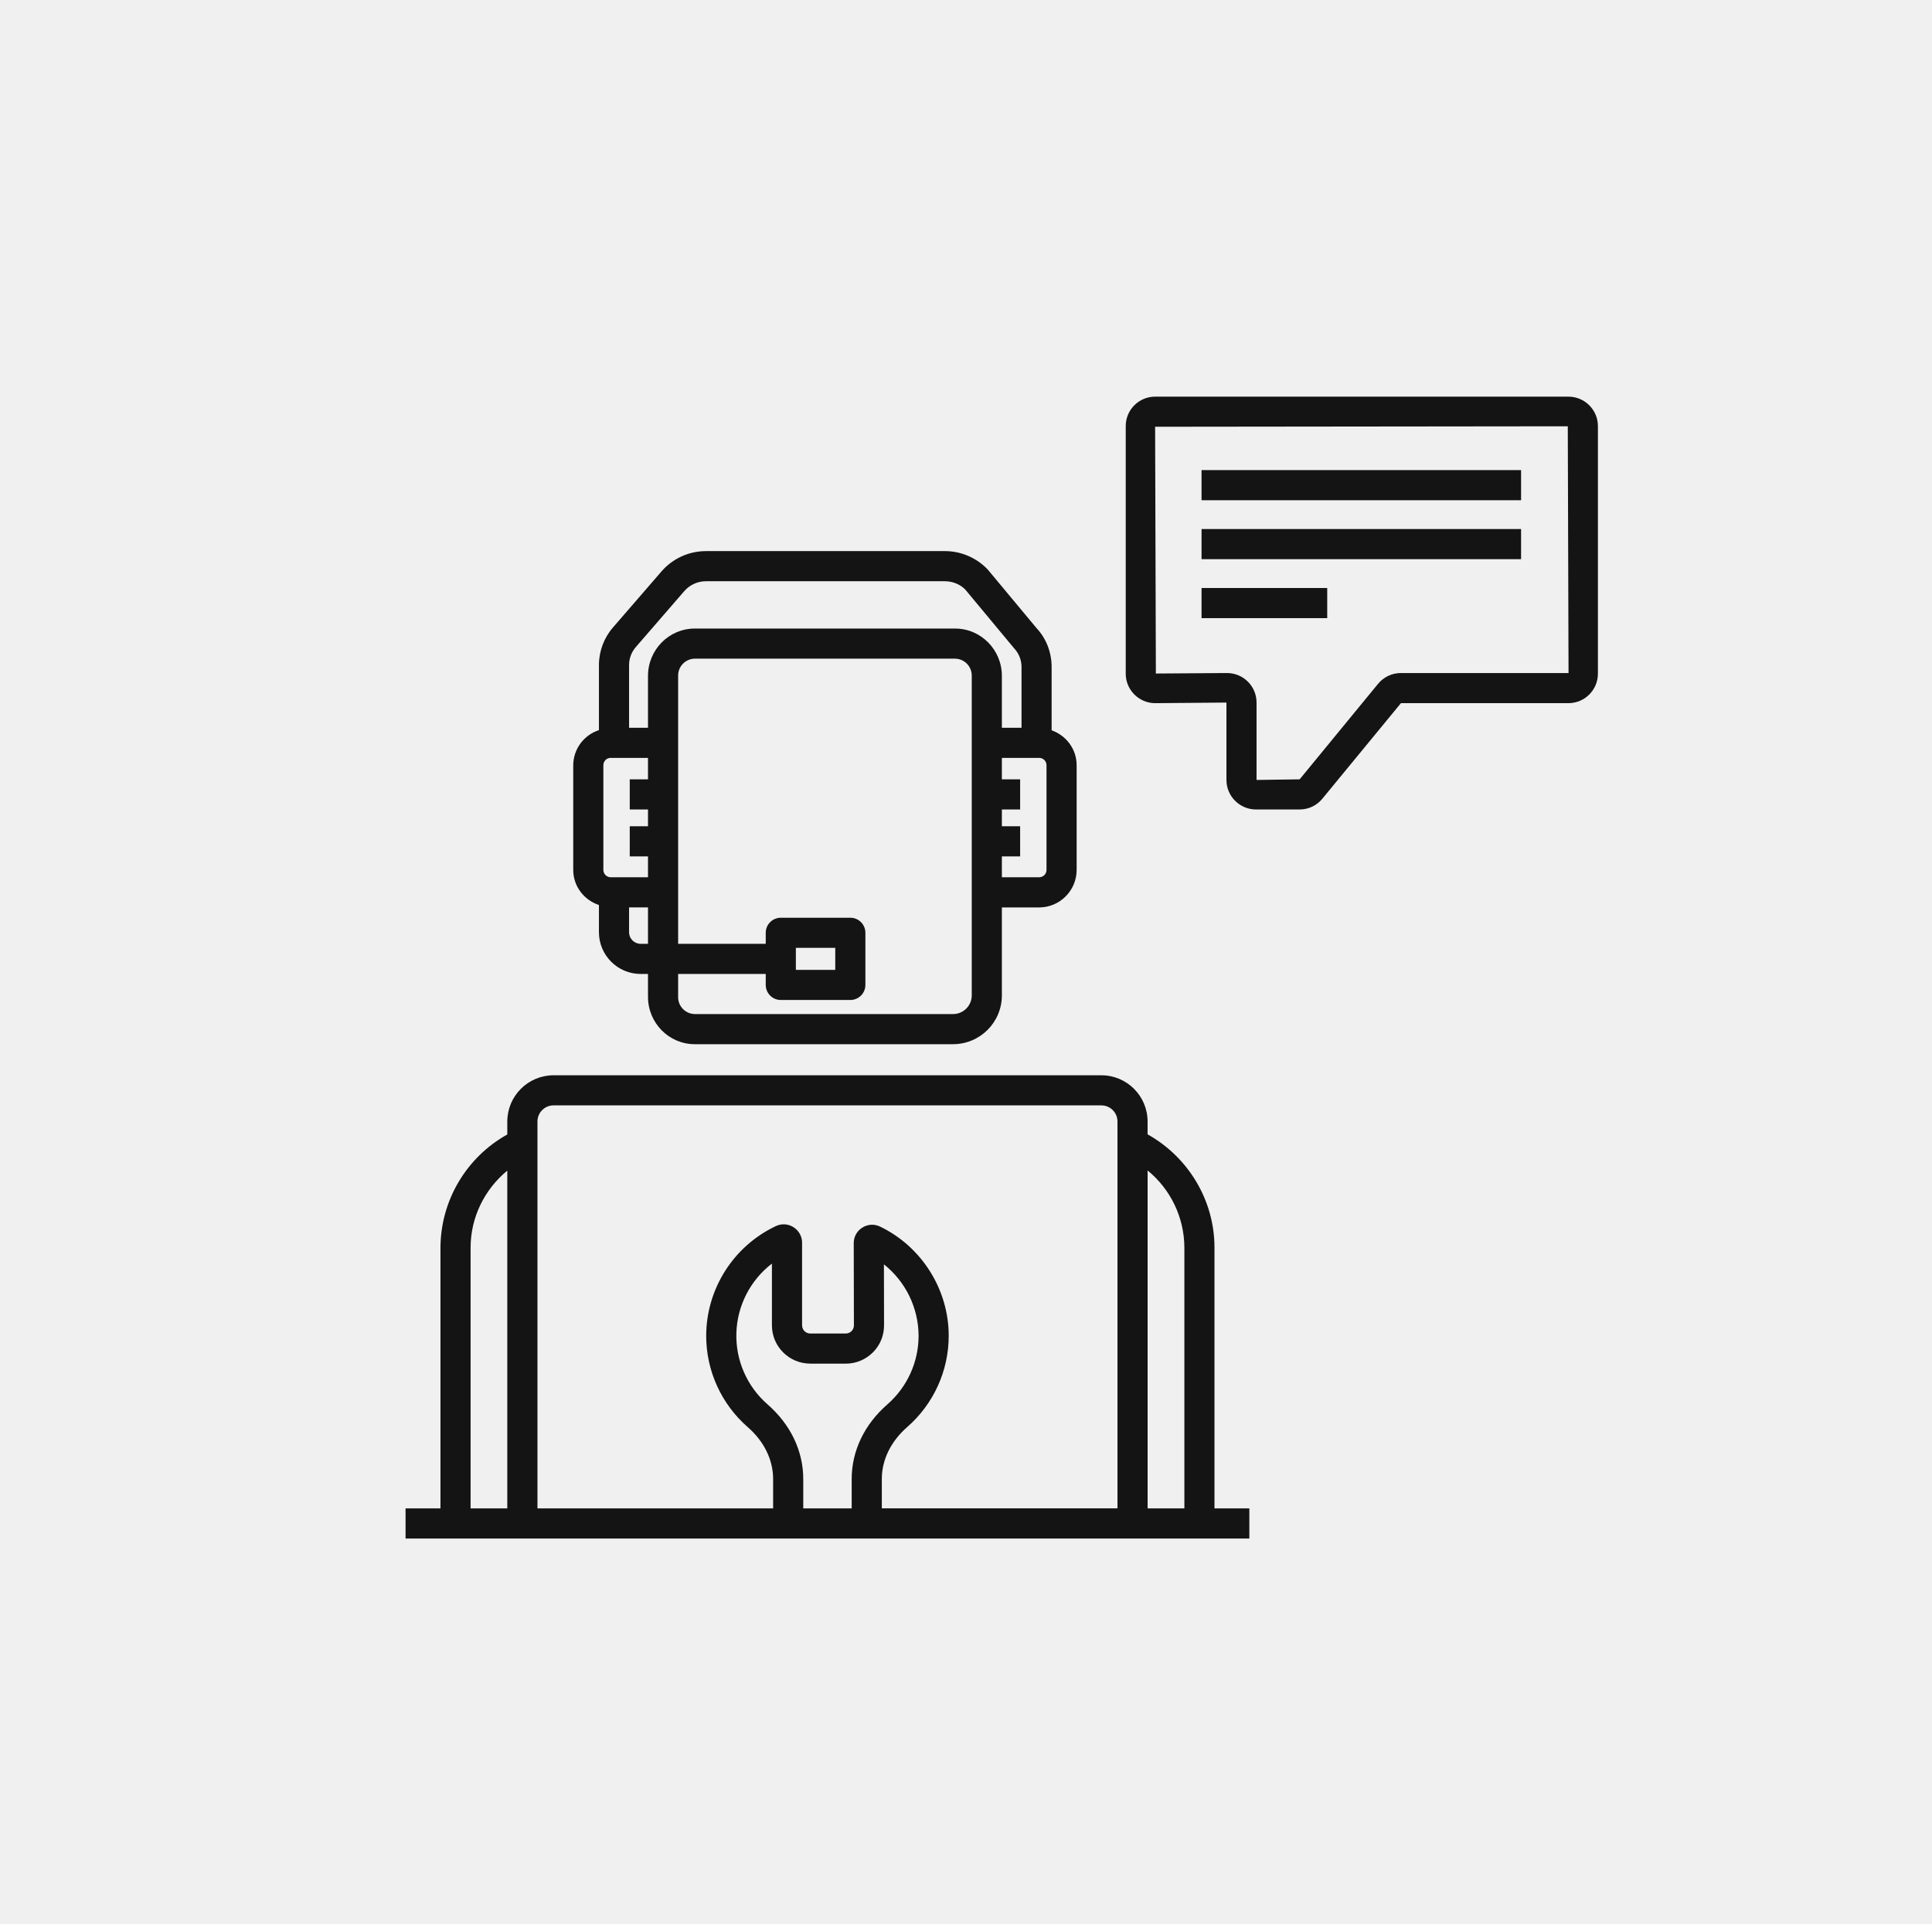
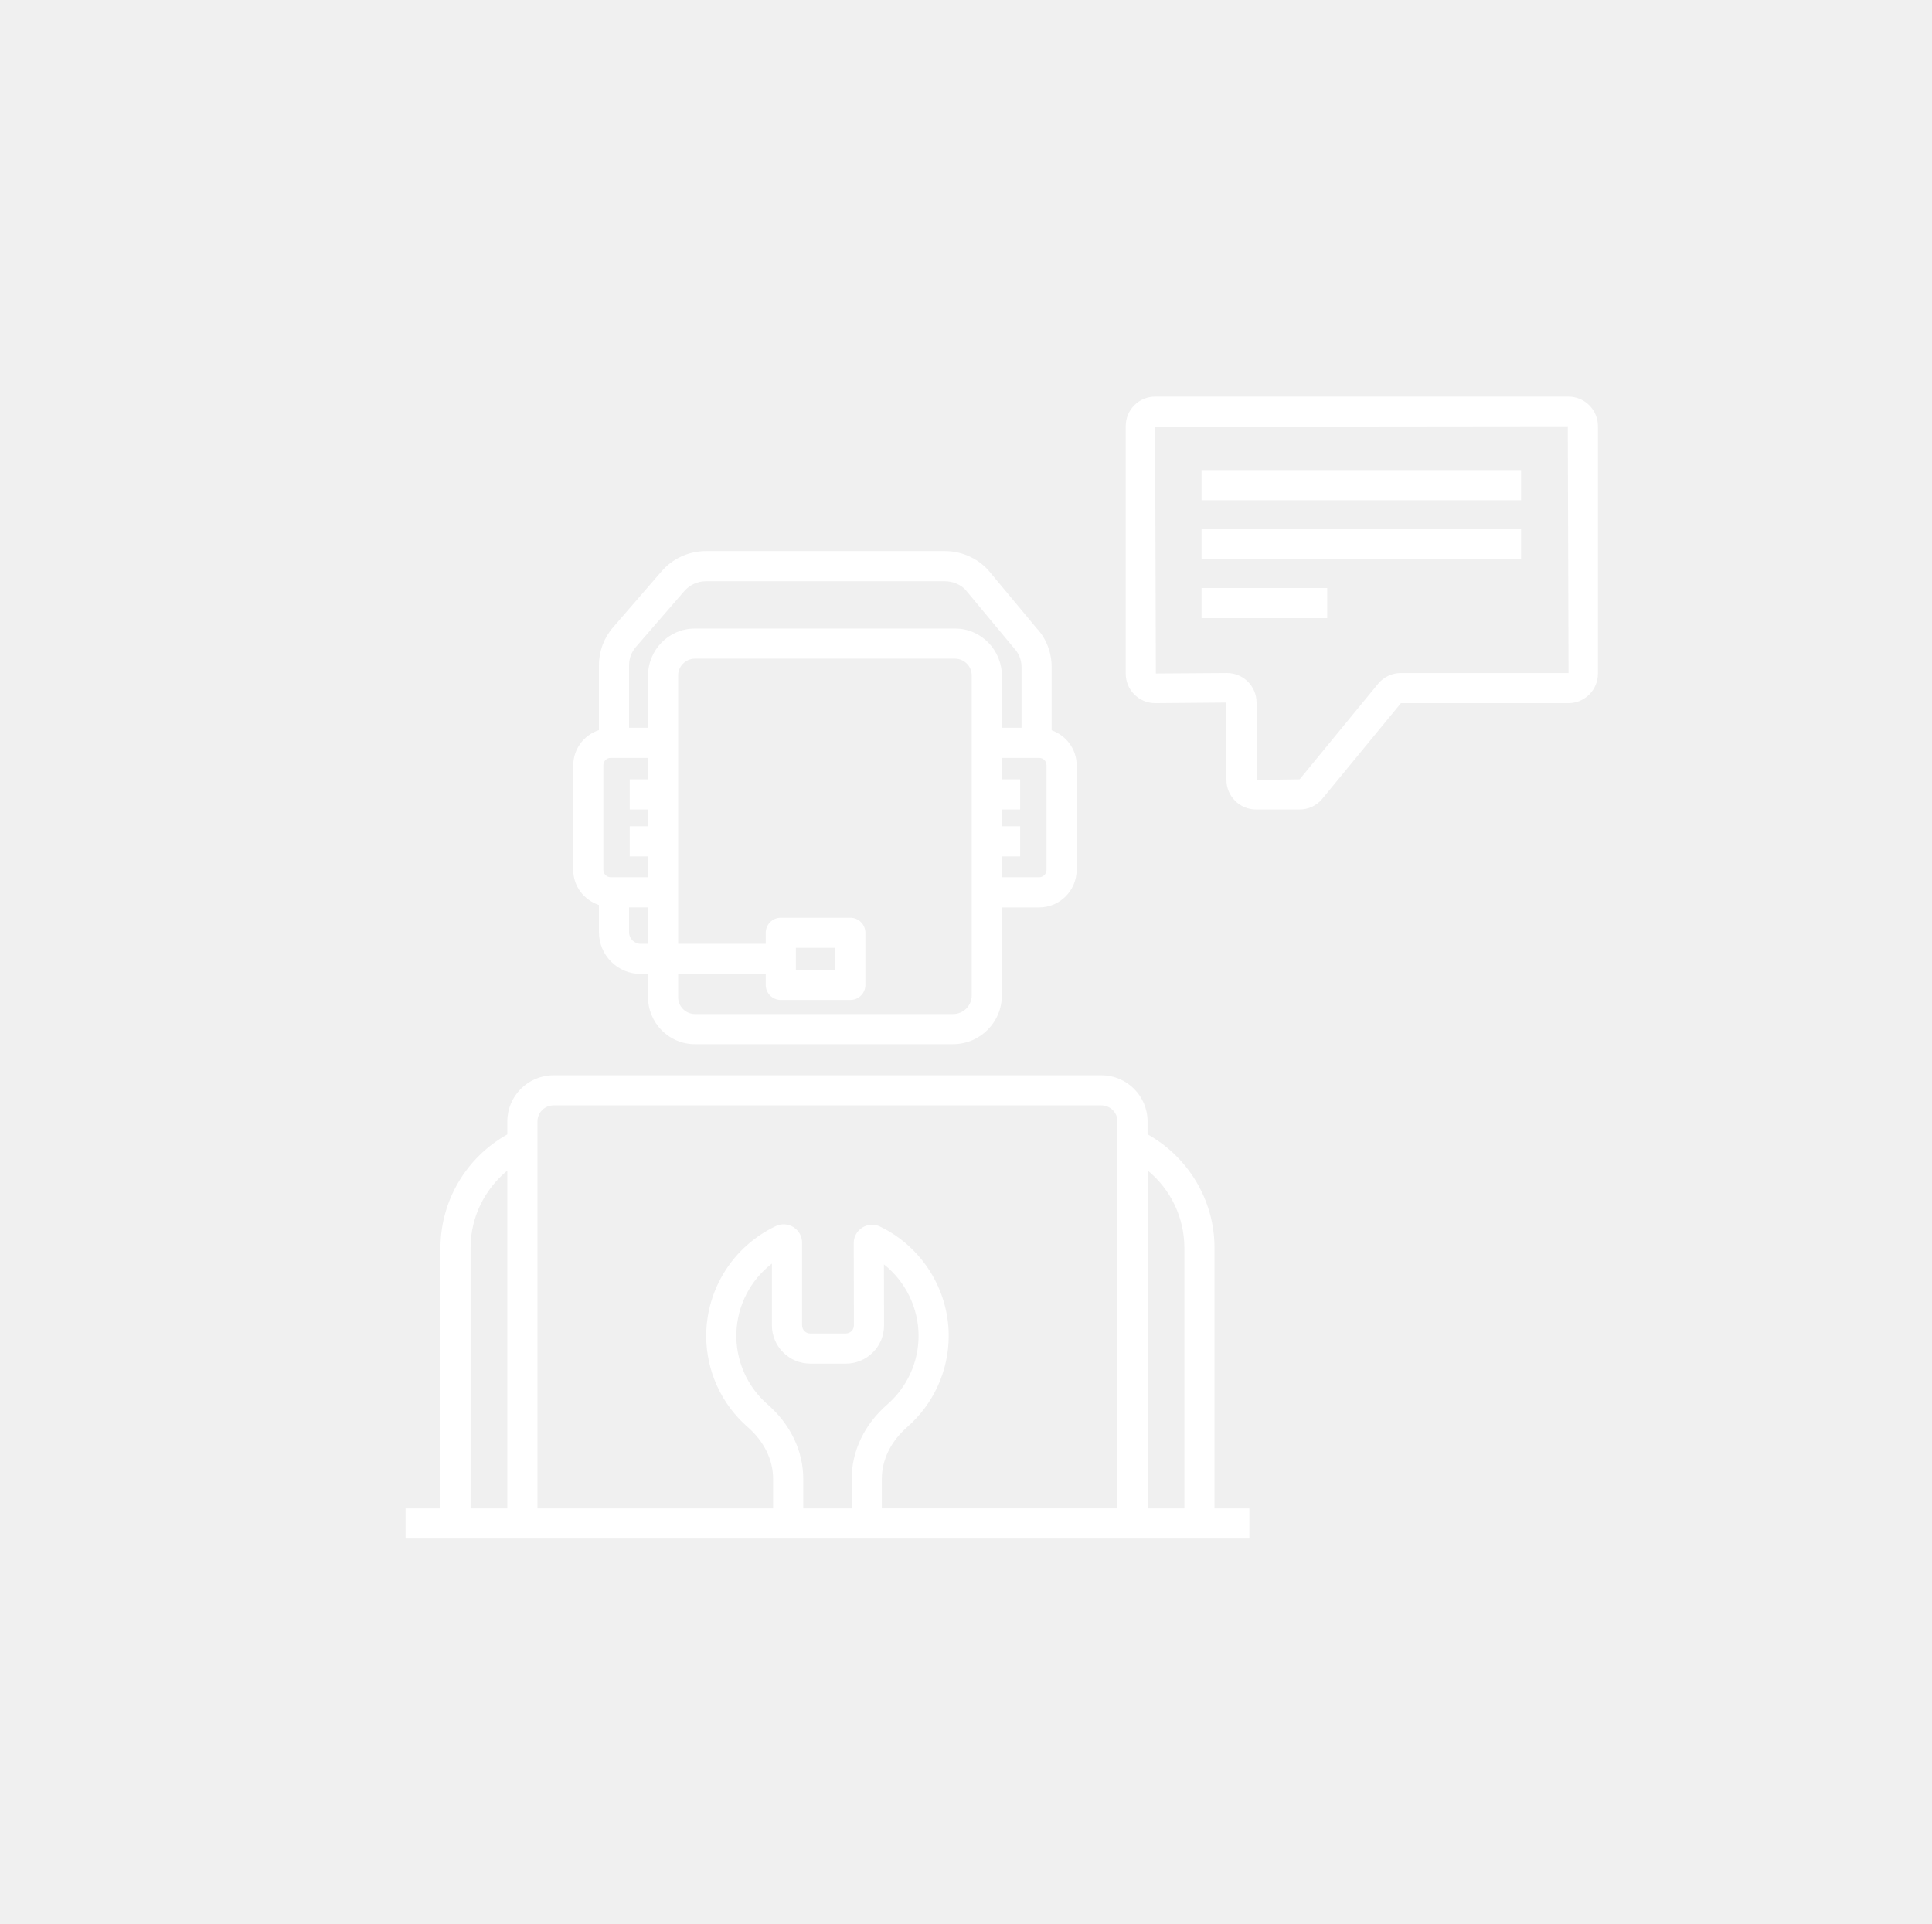
<svg xmlns="http://www.w3.org/2000/svg" viewBox="0 0 64.111 63.839">
-   <path fill="#00243d" d="M39.872 15.602h10.603v1H39.872zM39.872 17.558h10.603v1H39.872zM39.872 19.515h4.17v1h-4.17z" style="fill: #141414;" />
-   <path fill="#00243d" d="M52.05 13.164H38.33a.976.976 0 0 0-.974.975v8.214a.98.98 0 0 0 .975.984l2.367-.02v2.568c0 .54.44.98.98.98h1.449a.97.97 0 0 0 .751-.354l2.61-3.174h5.562a.98.98 0 0 0 .975-.984v-8.205a.98.98 0 0 0-.975-.984zm-5.562 9.173a.978.978 0 0 0-.757.356l-2.604 3.172-1.43.02v-2.568a.98.98 0 0 0-.98-.98l-2.361.016-.025-8.19 13.694-.015.025 8.19h-5.562zM40.301 41.405c0-1.566-.865-3-2.22-3.758v-.426c0-.846-.687-1.534-1.532-1.534H18.368c-.846 0-1.534.688-1.534 1.534v.43a4.324 4.324 0 0 0-2.218 3.754v8.657h-1.158v1h28v-1h-1.157v-8.657zm-24.685 8.657v-8.657c0-1 .462-1.931 1.218-2.554v11.21h-1.218zm11.27-4.805h1.18c.34 0 .659-.133.9-.373s.371-.561.37-.901l-.004-2.021a3.043 3.043 0 0 1 1.15 2.372c0 .871-.378 1.7-1.035 2.275-.765.666-1.185 1.546-1.185 2.478v.975h-1.607v-.975c0-.931-.421-1.811-1.185-2.478a3.02 3.02 0 0 1 .145-4.672v2.049c0 .7.57 1.27 1.271 1.27zm2.376 4.805v-.975c0-.638.299-1.25.842-1.725a4.02 4.02 0 0 0 1.378-3.028c0-1.537-.896-2.961-2.281-3.627a.603.603 0 0 0-.586.035.603.603 0 0 0-.285.515l.006 2.728a.27.27 0 0 1-.27.272h-1.18a.271.271 0 0 1-.27-.271v-2.744c0-.209-.107-.4-.284-.513a.604.604 0 0 0-.582-.039 4.04 4.04 0 0 0-2.316 3.644 4.02 4.02 0 0 0 1.378 3.029c.543.473.843 1.086.843 1.724v.975h-7.82V37.22c0-.294.239-.534.533-.534h18.18c.295 0 .534.24.534.534v12.84h-7.82zm8.82 0V38.846a3.32 3.32 0 0 1 1.22 2.559v8.657h-1.22zM19.875 30.036v.904c0 .763.621 1.384 1.384 1.384h.244v.761c0 .866.695 1.57 1.55 1.57h8.575a1.62 1.62 0 0 0 1.618-1.619v-2.92h1.237c.686 0 1.244-.559 1.244-1.245v-3.474c0-.539-.349-.987-.83-1.16v-2.103c0-.487-.184-.951-.498-1.284l-1.619-1.945a1.963 1.963 0 0 0-1.427-.615h-7.921c-.57 0-1.11.245-1.48.673l-1.61 1.86a1.907 1.907 0 0 0-.467 1.248v2.161a1.233 1.233 0 0 0-.853 1.165v3.474c0 .547.36 1 .853 1.165zm.147-4.639c0-.136.107-.244.244-.244h1.237v.712h-.606v1h.606v.557h-.606v1h.606v.693h-1.237a.245.245 0 0 1-.244-.244v-3.474zm1.237 5.927a.384.384 0 0 1-.384-.384v-.825h.628v1.209h-.244zm10.987 1.712c0 .341-.277.619-.618.619h-8.575a.56.56 0 0 1-.55-.57v-.761h2.907v.364a.5.5 0 0 0 .5.5h2.307a.5.5 0 0 0 .5-.5v-1.73a.5.5 0 0 0-.5-.5H25.91a.5.5 0 0 0-.5.5v.366h-2.907V22.43a.56.56 0 0 1 .55-.57h8.644a.56.56 0 0 1 .549.57v10.605zm-5.836-.848v-.73h1.307v.73H26.41zm8.317-3.317c0 .135-.11.244-.244.244h-1.237v-.693h.606v-1h-.606v-.557h.606v-1h-.606v-.712h1.237c.136 0 .244.108.244.244v3.474zm-13.629-7.395l1.61-1.859a.955.955 0 0 1 .724-.327h7.92c.266 0 .52.11.68.277l1.618 1.946c.16.169.248.39.248.62v2.02h-.652v-1.722c0-.865-.695-1.57-1.55-1.57h-8.643c-.855 0-1.55.705-1.55 1.57v1.722h-.628v-2.082a.91.91 0 0 1 .223-.595z" style="fill: #141414;" />
+   <path fill="#00243d" d="M39.872 15.602h10.603v1H39.872zM39.872 17.558h10.603v1H39.872zM39.872 19.515h4.17v1h-4.17z" style="fill: #ffffff;" />
+   <path fill="#00243d" d="M52.05 13.164H38.33a.976.976 0 0 0-.974.975v8.214a.98.98 0 0 0 .975.984l2.367-.02v2.568c0 .54.44.98.98.98h1.449a.97.97 0 0 0 .751-.354l2.61-3.174h5.562a.98.98 0 0 0 .975-.984v-8.205a.98.98 0 0 0-.975-.984zm-5.562 9.173a.978.978 0 0 0-.757.356l-2.604 3.172-1.43.02v-2.568a.98.98 0 0 0-.98-.98l-2.361.016-.025-8.19 13.694-.015.025 8.19h-5.562zM40.301 41.405c0-1.566-.865-3-2.22-3.758v-.426c0-.846-.687-1.534-1.532-1.534H18.368c-.846 0-1.534.688-1.534 1.534v.43a4.324 4.324 0 0 0-2.218 3.754v8.657h-1.158v1h28v-1h-1.157v-8.657zm-24.685 8.657v-8.657c0-1 .462-1.931 1.218-2.554v11.21h-1.218zm11.27-4.805h1.18c.34 0 .659-.133.9-.373s.371-.561.37-.901l-.004-2.021a3.043 3.043 0 0 1 1.15 2.372c0 .871-.378 1.7-1.035 2.275-.765.666-1.185 1.546-1.185 2.478v.975h-1.607v-.975c0-.931-.421-1.811-1.185-2.478a3.02 3.02 0 0 1 .145-4.672v2.049c0 .7.57 1.27 1.271 1.27zm2.376 4.805v-.975c0-.638.299-1.25.842-1.725a4.02 4.02 0 0 0 1.378-3.028c0-1.537-.896-2.961-2.281-3.627a.603.603 0 0 0-.586.035.603.603 0 0 0-.285.515l.006 2.728a.27.27 0 0 1-.27.272h-1.18a.271.271 0 0 1-.27-.271v-2.744c0-.209-.107-.4-.284-.513a.604.604 0 0 0-.582-.039 4.04 4.04 0 0 0-2.316 3.644 4.02 4.02 0 0 0 1.378 3.029c.543.473.843 1.086.843 1.724v.975h-7.82V37.22c0-.294.239-.534.533-.534h18.18c.295 0 .534.24.534.534v12.84h-7.82zm8.82 0V38.846a3.32 3.32 0 0 1 1.22 2.559v8.657h-1.22zM19.875 30.036v.904c0 .763.621 1.384 1.384 1.384h.244v.761c0 .866.695 1.57 1.55 1.57h8.575a1.62 1.62 0 0 0 1.618-1.619v-2.92h1.237c.686 0 1.244-.559 1.244-1.245v-3.474c0-.539-.349-.987-.83-1.16v-2.103c0-.487-.184-.951-.498-1.284l-1.619-1.945a1.963 1.963 0 0 0-1.427-.615h-7.921c-.57 0-1.11.245-1.48.673l-1.61 1.86a1.907 1.907 0 0 0-.467 1.248v2.161a1.233 1.233 0 0 0-.853 1.165v3.474c0 .547.36 1 .853 1.165zm.147-4.639c0-.136.107-.244.244-.244h1.237v.712h-.606v1h.606v.557h-.606v1h.606v.693h-1.237a.245.245 0 0 1-.244-.244v-3.474zm1.237 5.927a.384.384 0 0 1-.384-.384v-.825h.628v1.209h-.244zm10.987 1.712c0 .341-.277.619-.618.619h-8.575a.56.56 0 0 1-.55-.57v-.761h2.907v.364a.5.5 0 0 0 .5.5h2.307a.5.5 0 0 0 .5-.5v-1.73a.5.5 0 0 0-.5-.5H25.91a.5.5 0 0 0-.5.5v.366h-2.907V22.43a.56.56 0 0 1 .55-.57h8.644a.56.56 0 0 1 .549.57v10.605zm-5.836-.848v-.73h1.307v.73H26.41zm8.317-3.317c0 .135-.11.244-.244.244h-1.237v-.693h.606v-1h-.606v-.557h.606v-1h-.606v-.712h1.237c.136 0 .244.108.244.244v3.474zm-13.629-7.395l1.61-1.859a.955.955 0 0 1 .724-.327h7.92c.266 0 .52.11.68.277l1.618 1.946c.16.169.248.39.248.62v2.02h-.652v-1.722c0-.865-.695-1.57-1.55-1.57h-8.643c-.855 0-1.55.705-1.55 1.57v1.722h-.628v-2.082a.91.91 0 0 1 .223-.595z" style="fill: #ffffff;" />
</svg>
